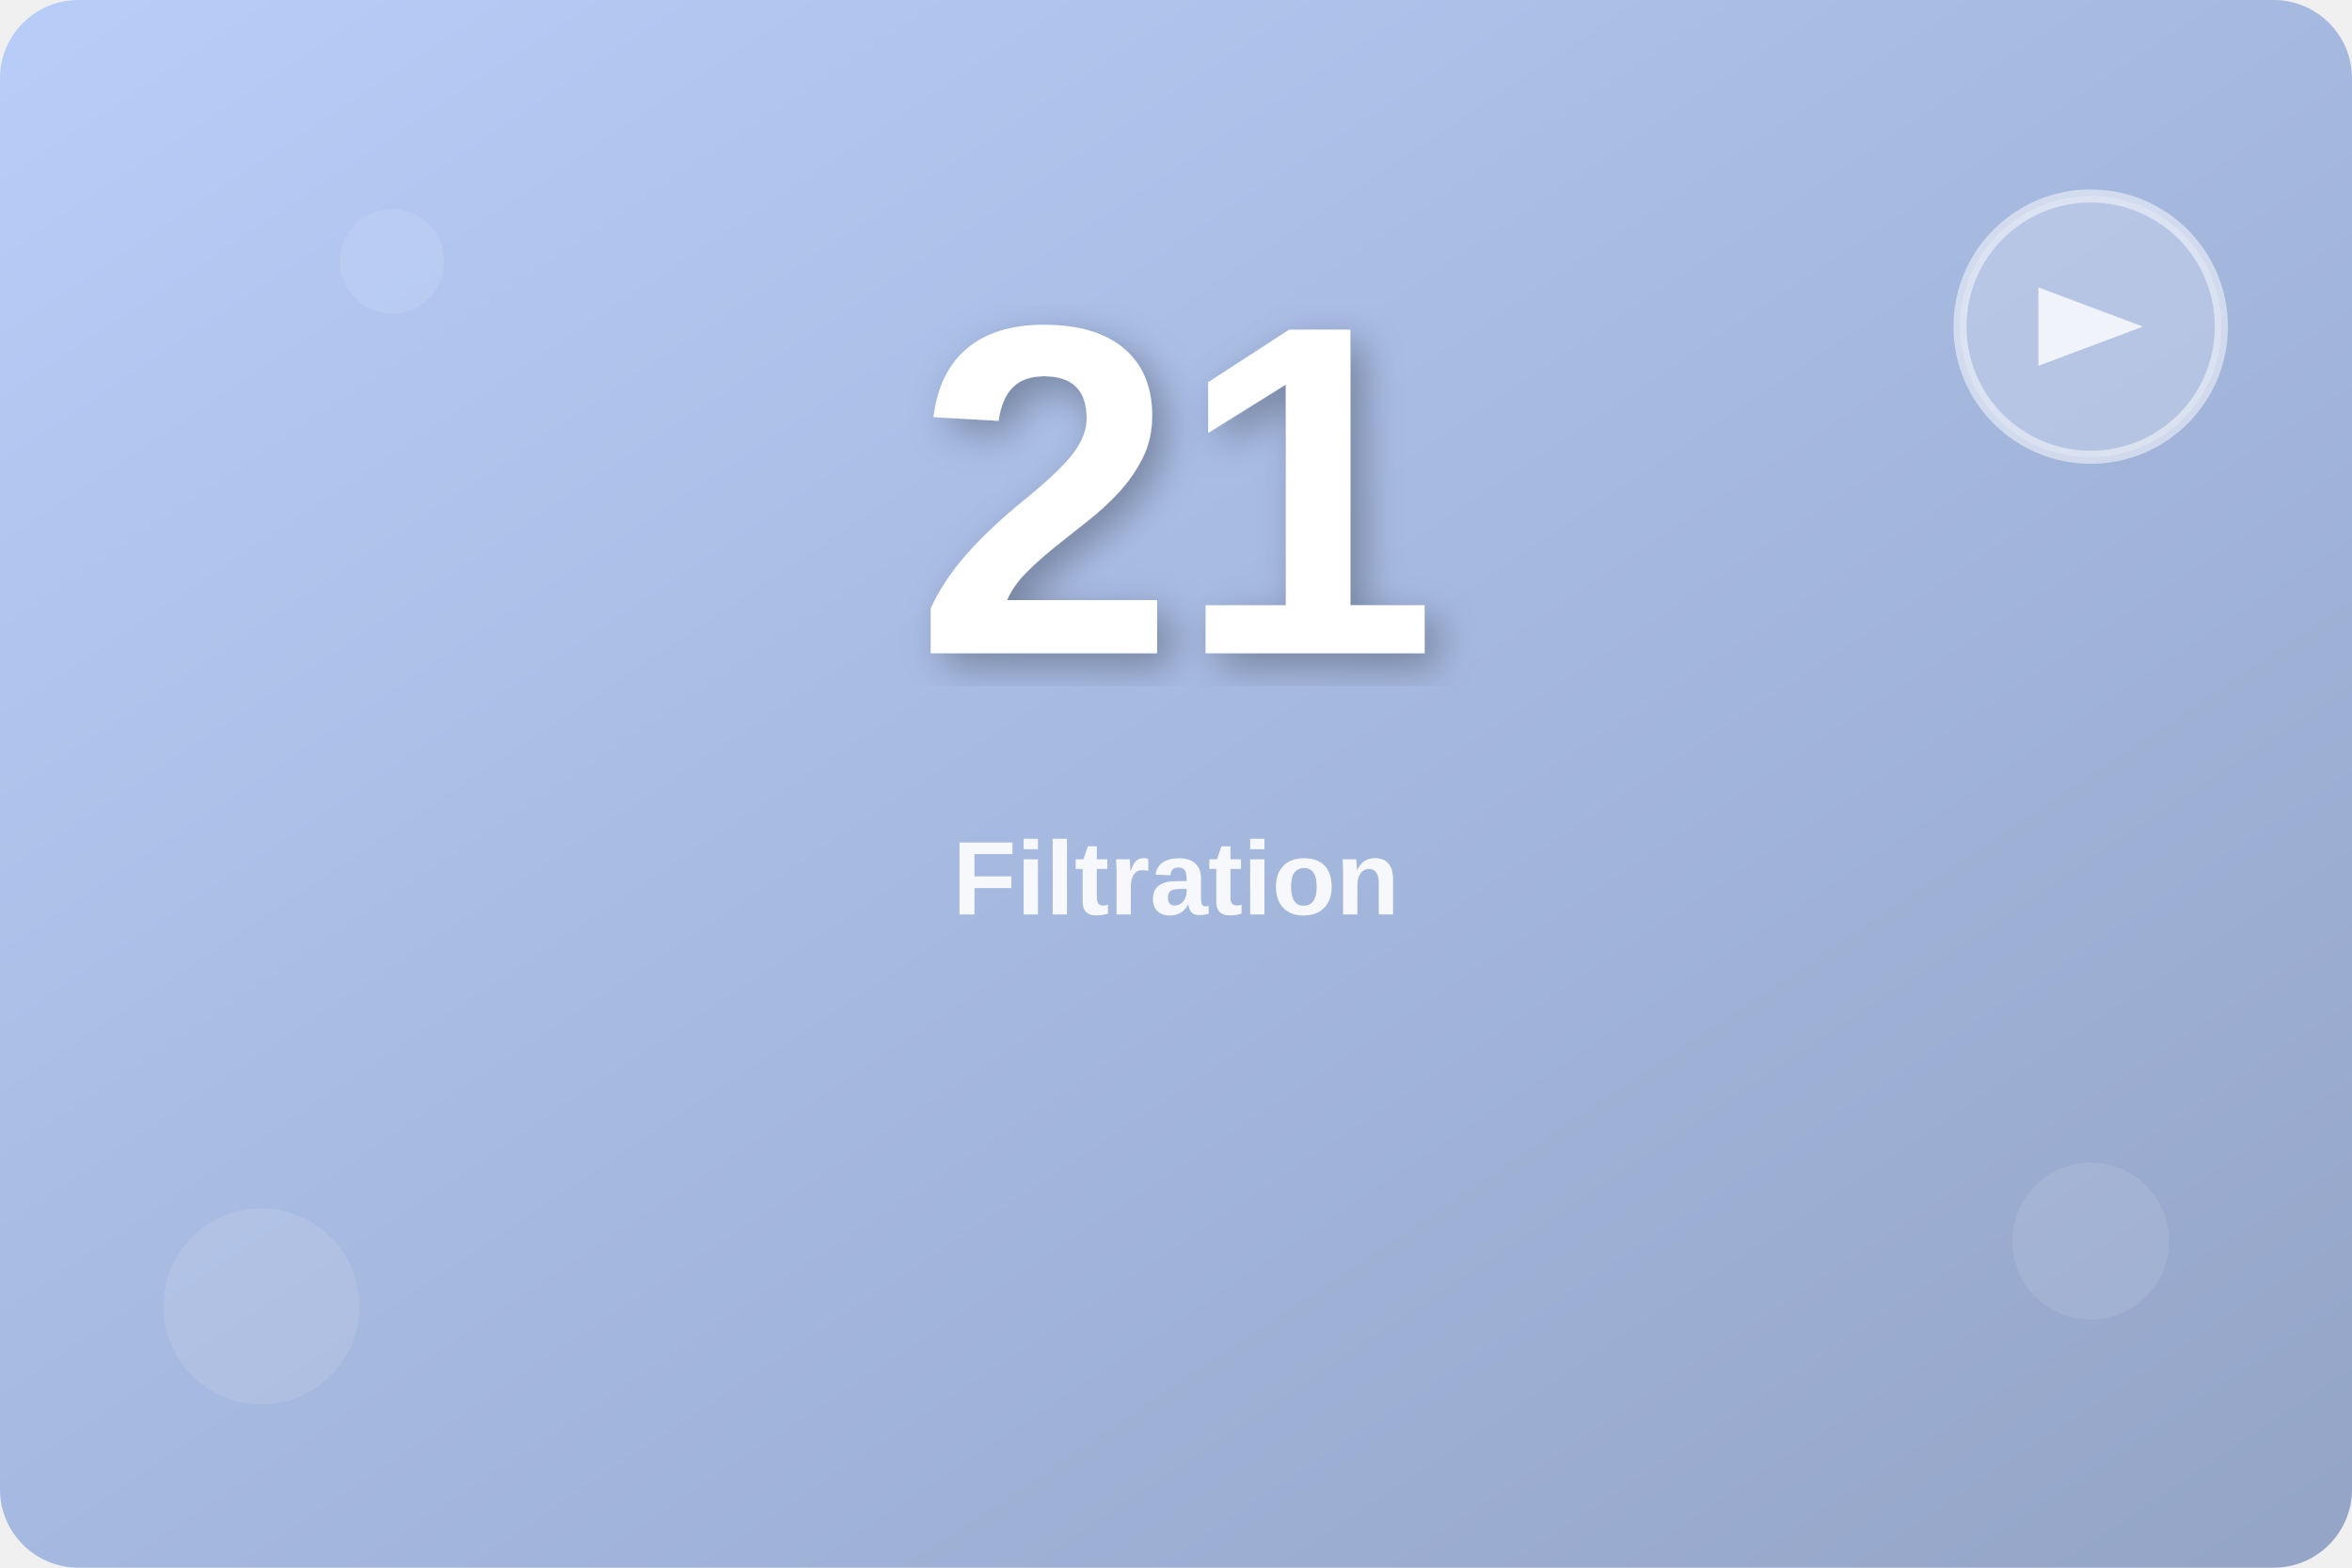
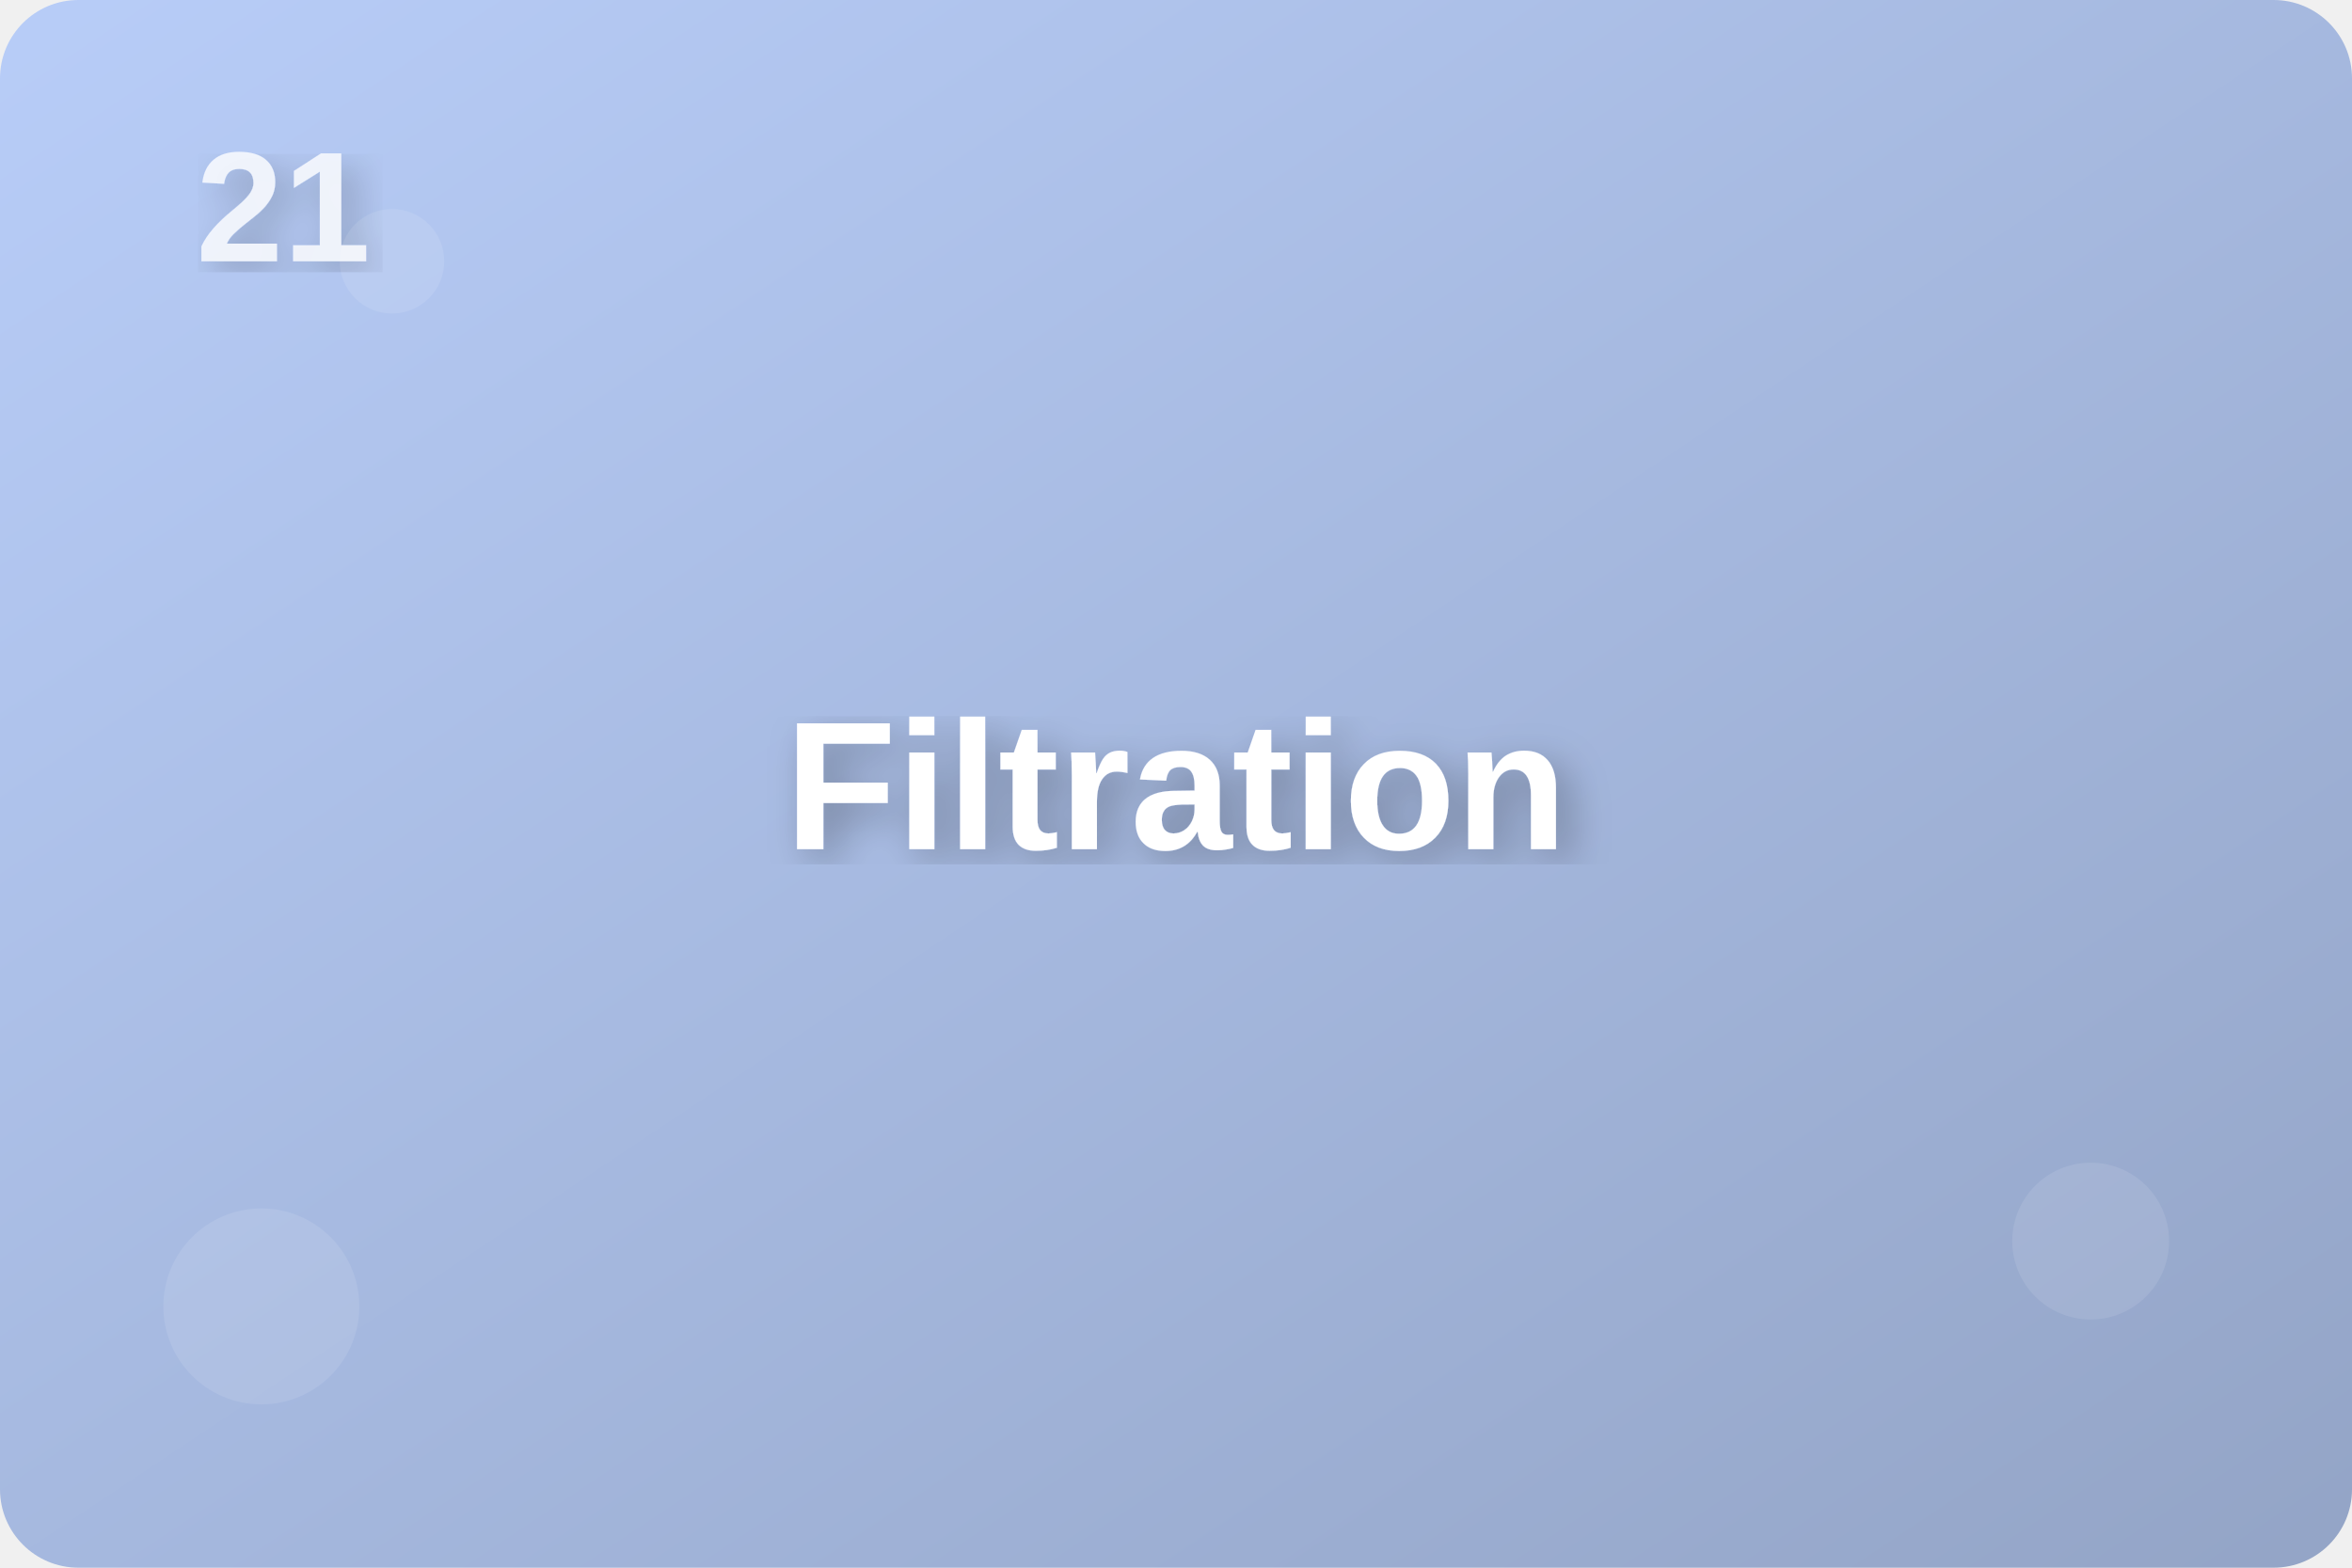
<svg xmlns="http://www.w3.org/2000/svg" width="360" height="240">
  <defs>
    <linearGradient id="grad21" x1="0%" y1="0%" x2="100%" y2="100%">
      <stop offset="0%" style="stop-color:#b8cdf8;stop-opacity:1" />
      <stop offset="100%" style="stop-color:#93a4c6;stop-opacity:1" />
    </linearGradient>
    <filter id="shadow">
      <feDropShadow dx="2" dy="2" stdDeviation="3" flood-color="rgba(0,0,0,0.3)" />
    </filter>
  </defs>
  <rect width="100%" height="100%" fill="url(#grad21)" rx="12" />
-   <text x="180" y="100" font-family="Arial, sans-serif" font-size="72" font-weight="bold" text-anchor="middle" fill="white" filter="url(#shadow)">21</text>
-   <text x="180" y="140" font-family="Arial, sans-serif" font-size="16" font-weight="600" text-anchor="middle" fill="rgba(255,255,255,0.9)">Filtration</text>
-   <circle cx="320" cy="50" r="20" fill="rgba(255,255,255,0.2)" stroke="rgba(255,255,255,0.5)" stroke-width="2" />
-   <polygon points="312,44 312,56 328,50" fill="rgba(255,255,255,0.8)" />
+   <text x="30" y="40" font-family="Arial, sans-serif" font-size="24" font-weight="bold" fill="rgba(255,255,255,0.8)" filter="url(#shadow)">21</text>
+   <text x="180" y="130" font-family="Arial, sans-serif" font-size="28" font-weight="700" text-anchor="middle" fill="white" filter="url(#shadow)">Filtration</text>
  <circle cx="40" cy="200" r="15" fill="rgba(255,255,255,0.1)" />
  <circle cx="320" cy="190" r="12" fill="rgba(255,255,255,0.1)" />
  <circle cx="60" cy="40" r="8" fill="rgba(255,255,255,0.1)" />
</svg>
